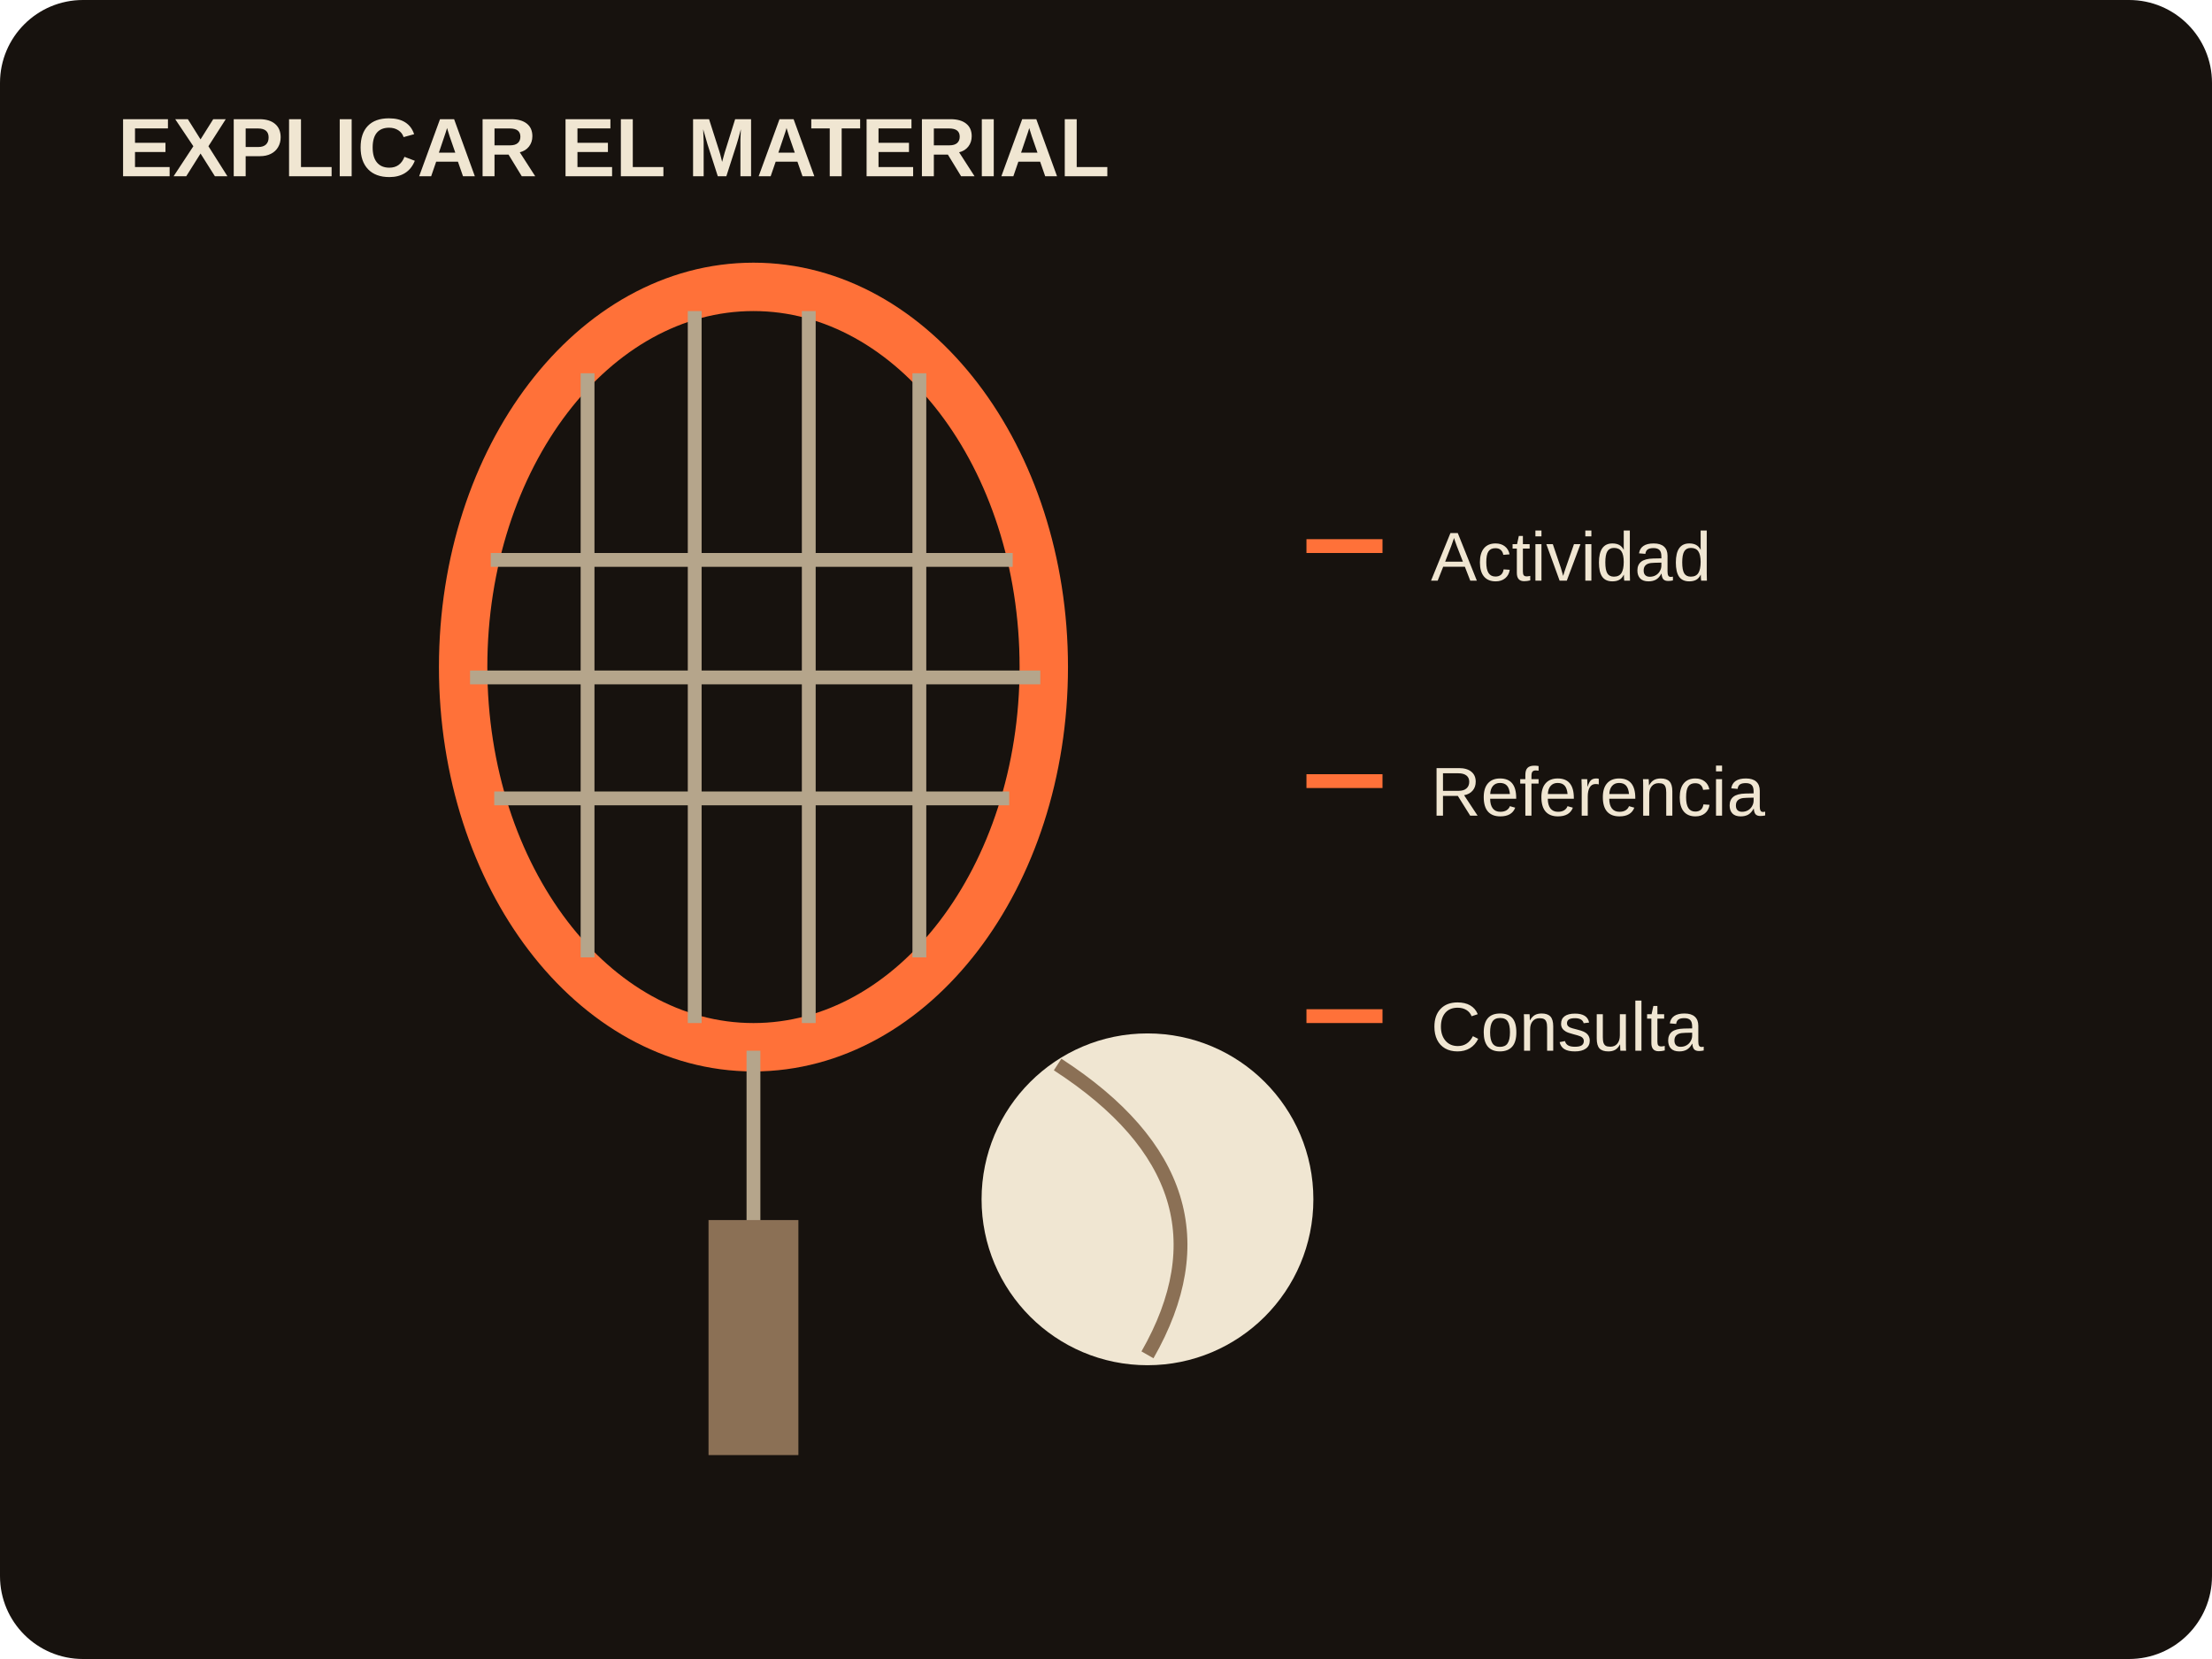
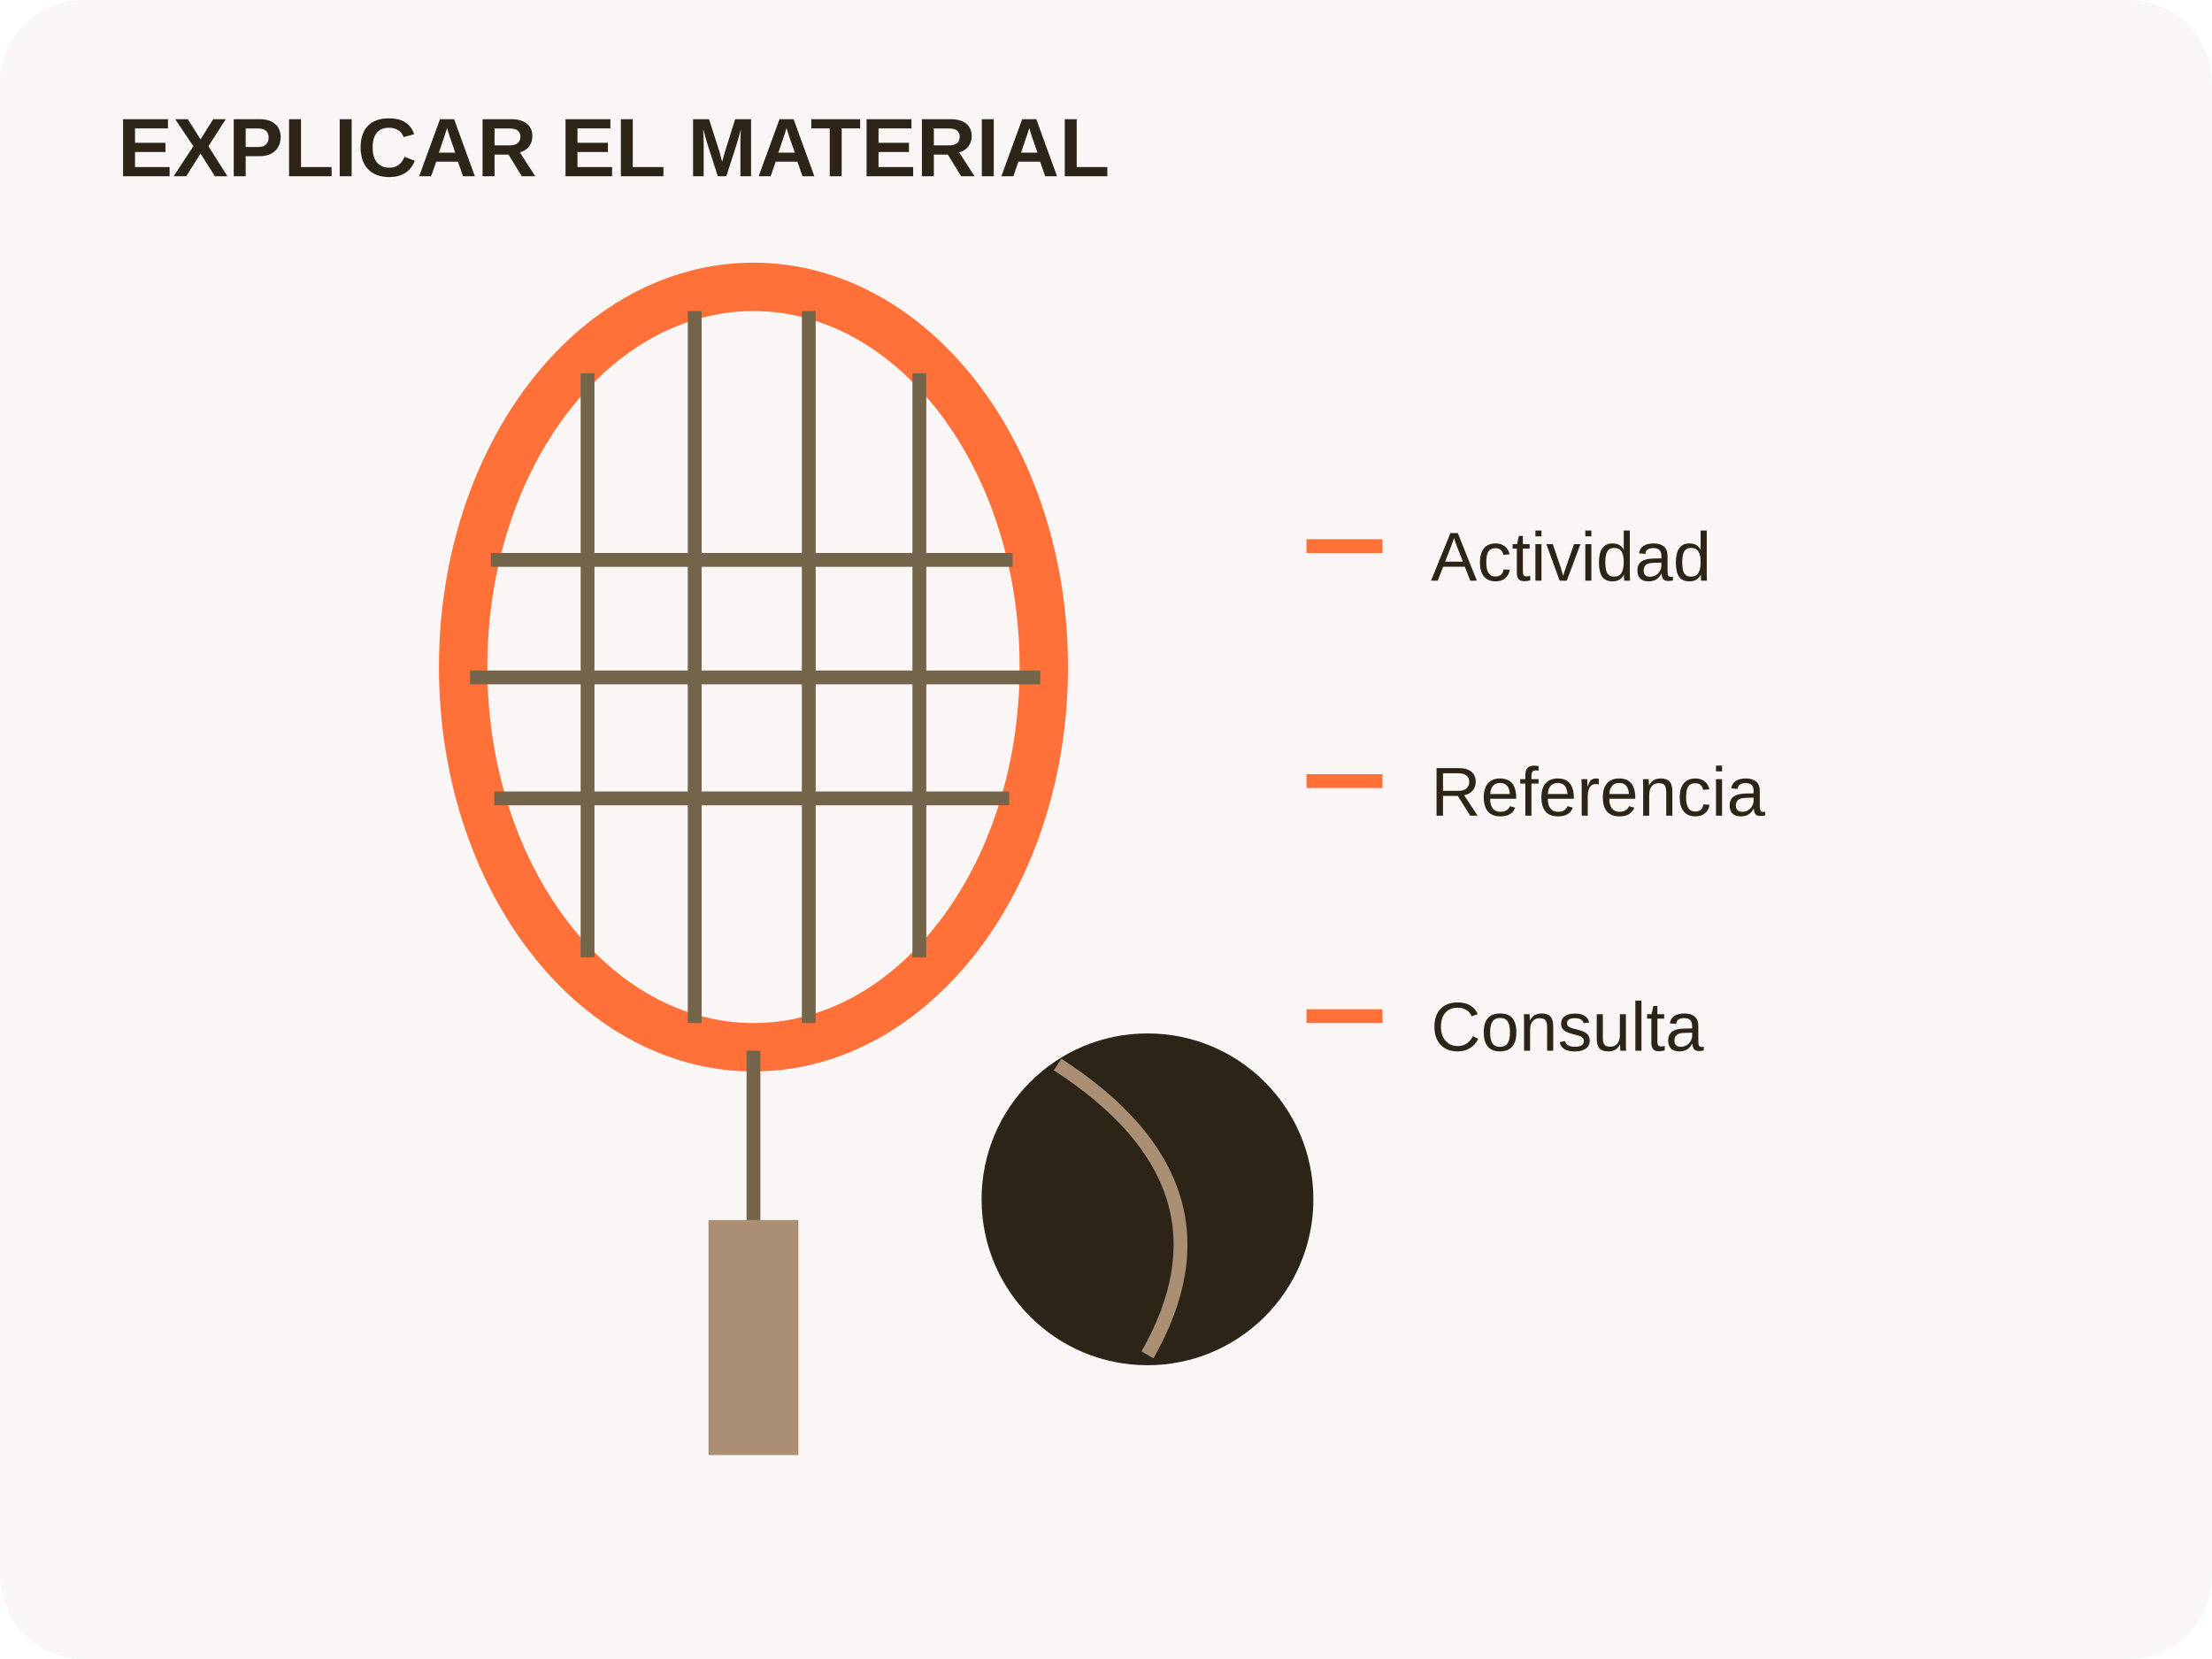
<svg xmlns="http://www.w3.org/2000/svg" viewBox="0 0 640 480" role="img" aria-labelledby="title desc">
  <g font-family="Arial,sans-serif">
-     <rect width="640" height="480" rx="24" fill="#17120E" />
-     <text x="34" y="51" font-size="24" font-weight="700" fill="#F0E6D2">EXPLICAR EL MATERIAL</text>
+     <rect width="640" height="480" rx="24" fill="#f9f6f5" />
+     <text x="34" y="51" font-size="24" font-weight="700" fill="#2c2517">EXPLICAR EL MATERIAL</text>
    <ellipse cx="218" cy="193" rx="84" ry="110" fill="none" stroke="#FF7139" stroke-width="14" />
-     <path d="M218 304V415M170 108V277M201 90V296M234 90V296M266 108V277M142 162H293M136 196H301M143 231H292" stroke="#B5A58B" stroke-width="4" />
-     <path d="M205 353H231V421H205Z" fill="#8B7055" />
-     <circle cx="332" cy="347" r="48" fill="#F0E6D2" />
-     <path d="M306 308Q360 343 332 392" fill="none" stroke="#8B7055" stroke-width="4" />
-     <g fill="#F0E6D2" font-size="20">
+     <path d="M218 304V415M170 108V277M201 90V296M234 90V296M266 108V277M142 162H293M136 196H301M143 231H292" stroke="#74644a" stroke-width="4" />
+     <path d="M205 353H231V421H205Z" fill="#aa8f74" />
+     <circle cx="332" cy="347" r="48" fill="#2c2517" />
+     <path d="M306 308Q360 343 332 392" fill="none" stroke="#aa8f74" stroke-width="4" />
+     <g fill="#2c2517" font-size="20">
      <text x="414" y="168">Actividad</text>
      <text x="414" y="236">Referencia</text>
      <text x="414" y="304">Consulta</text>
    </g>
    <path d="M378 158H400M378 226H400M378 294H400" stroke="#FF7139" stroke-width="4" />
  </g>
</svg>
